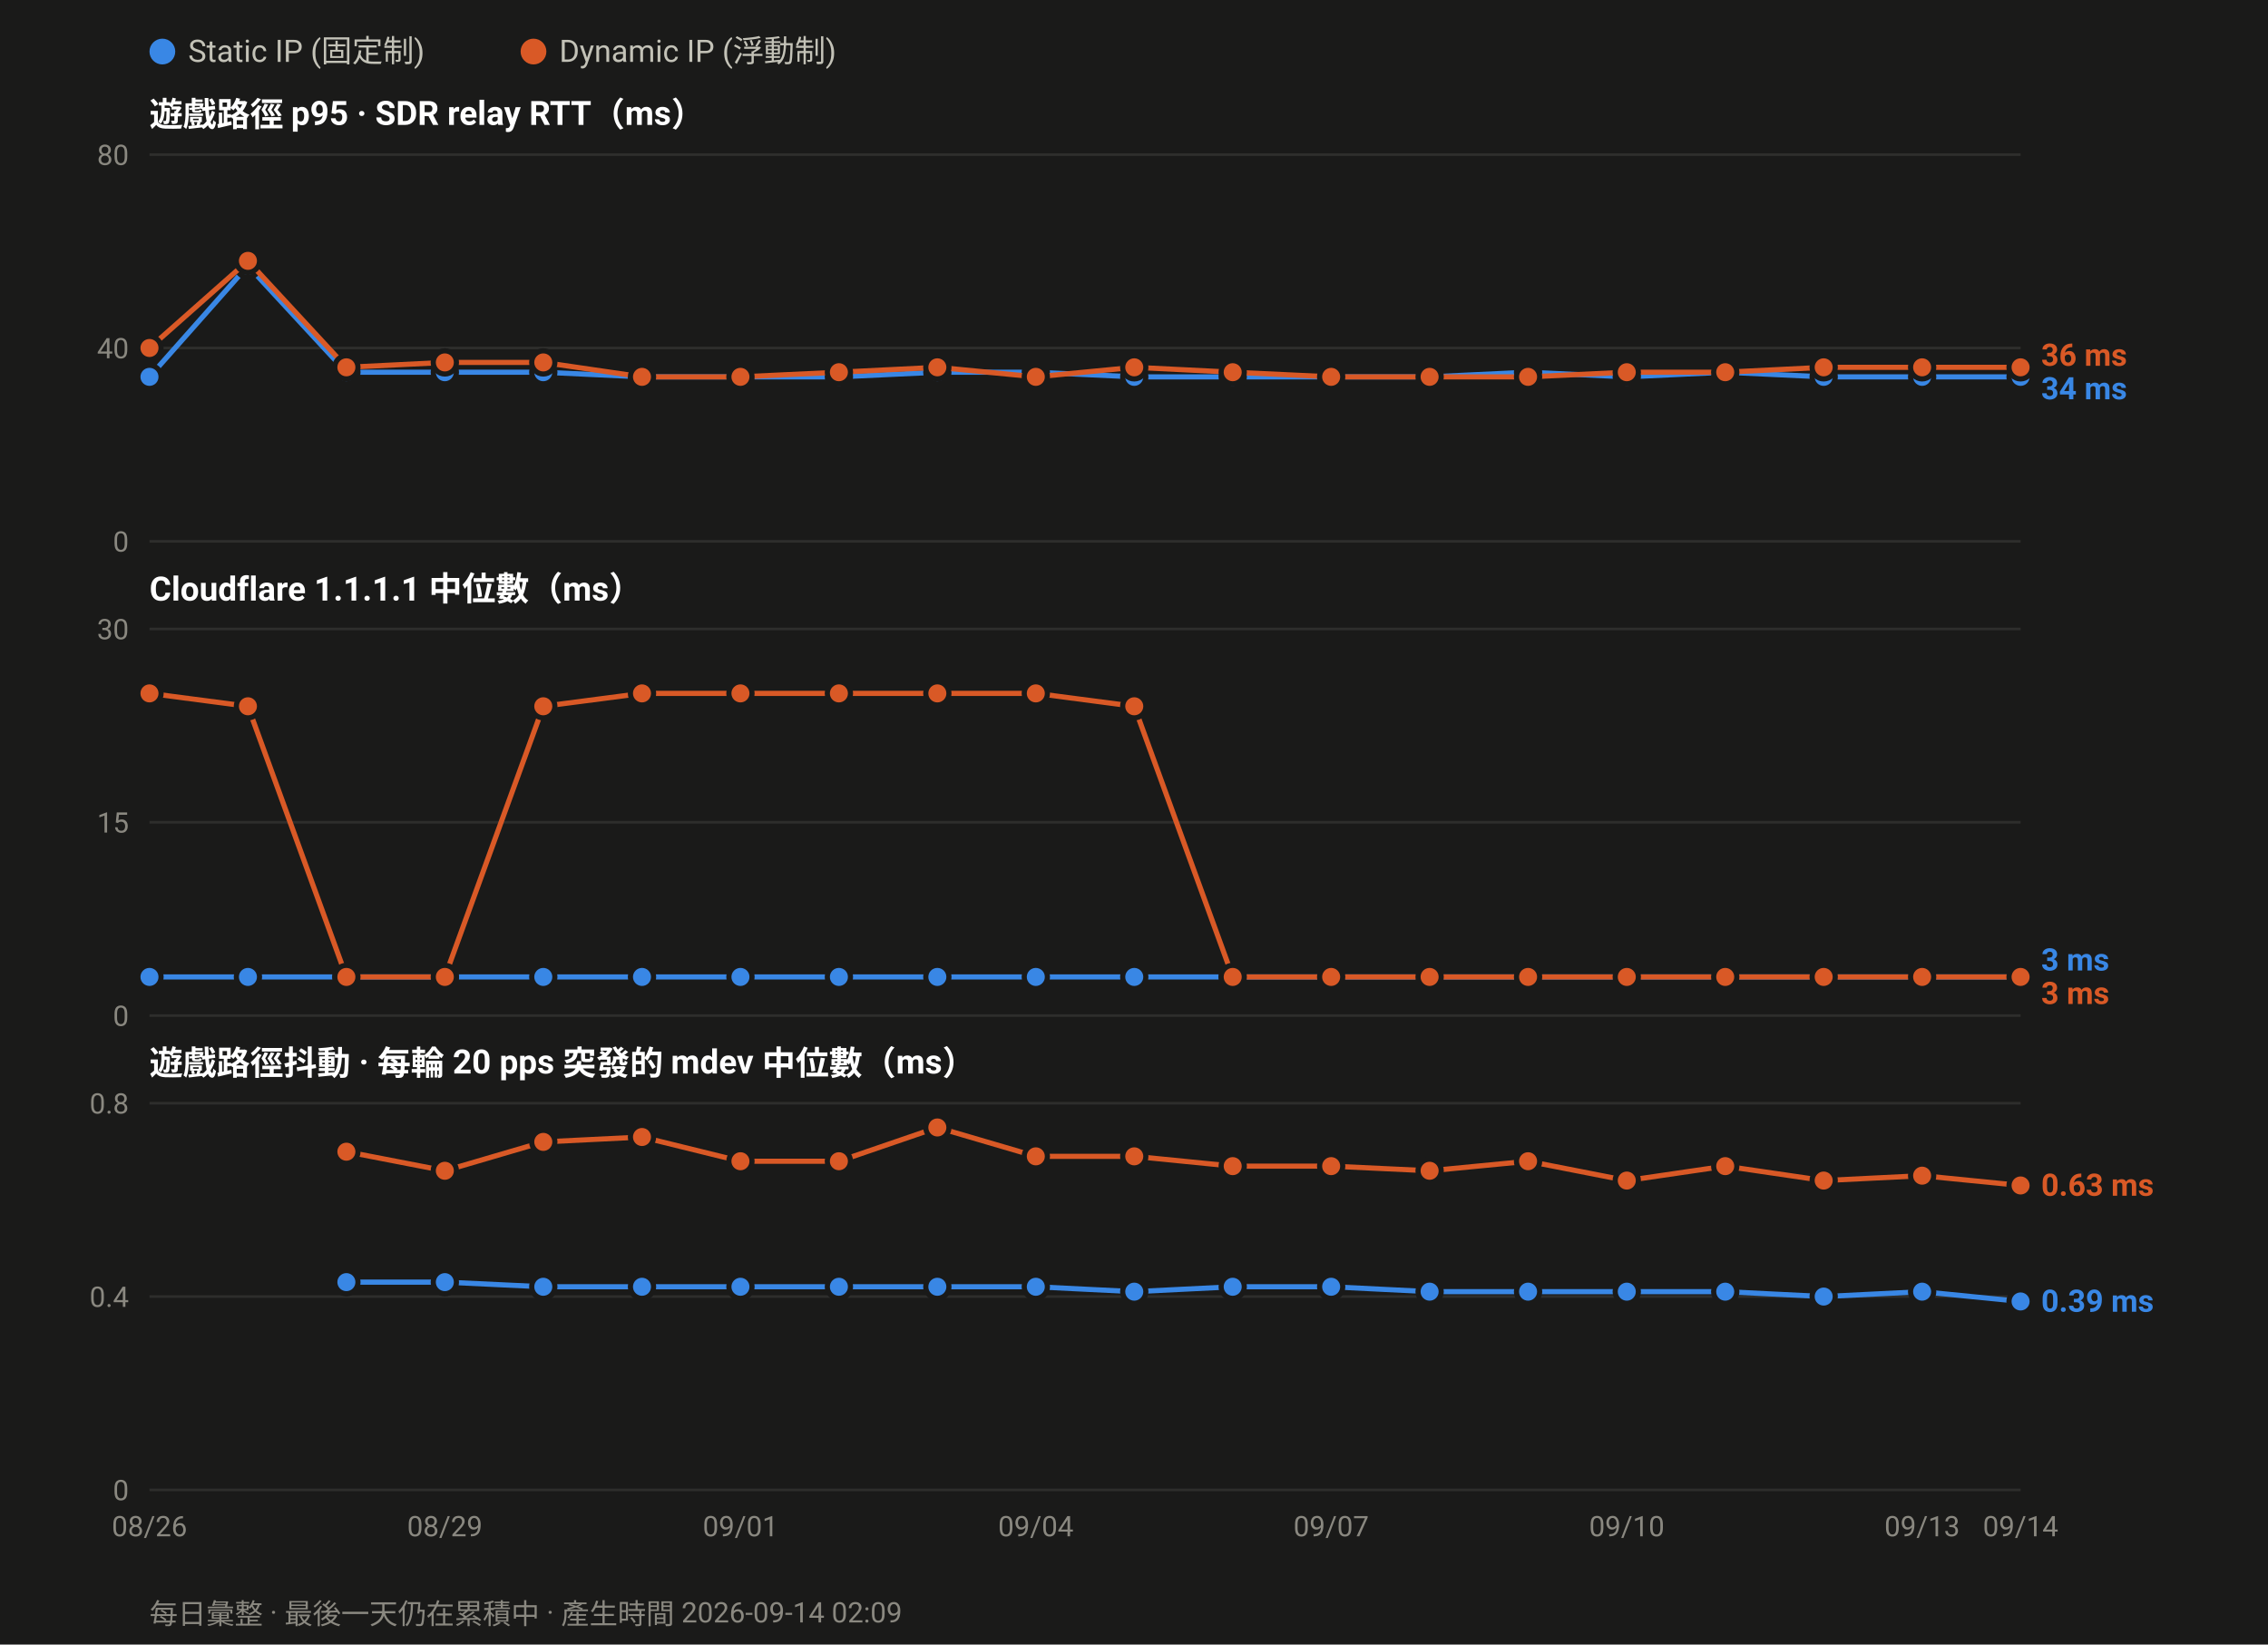
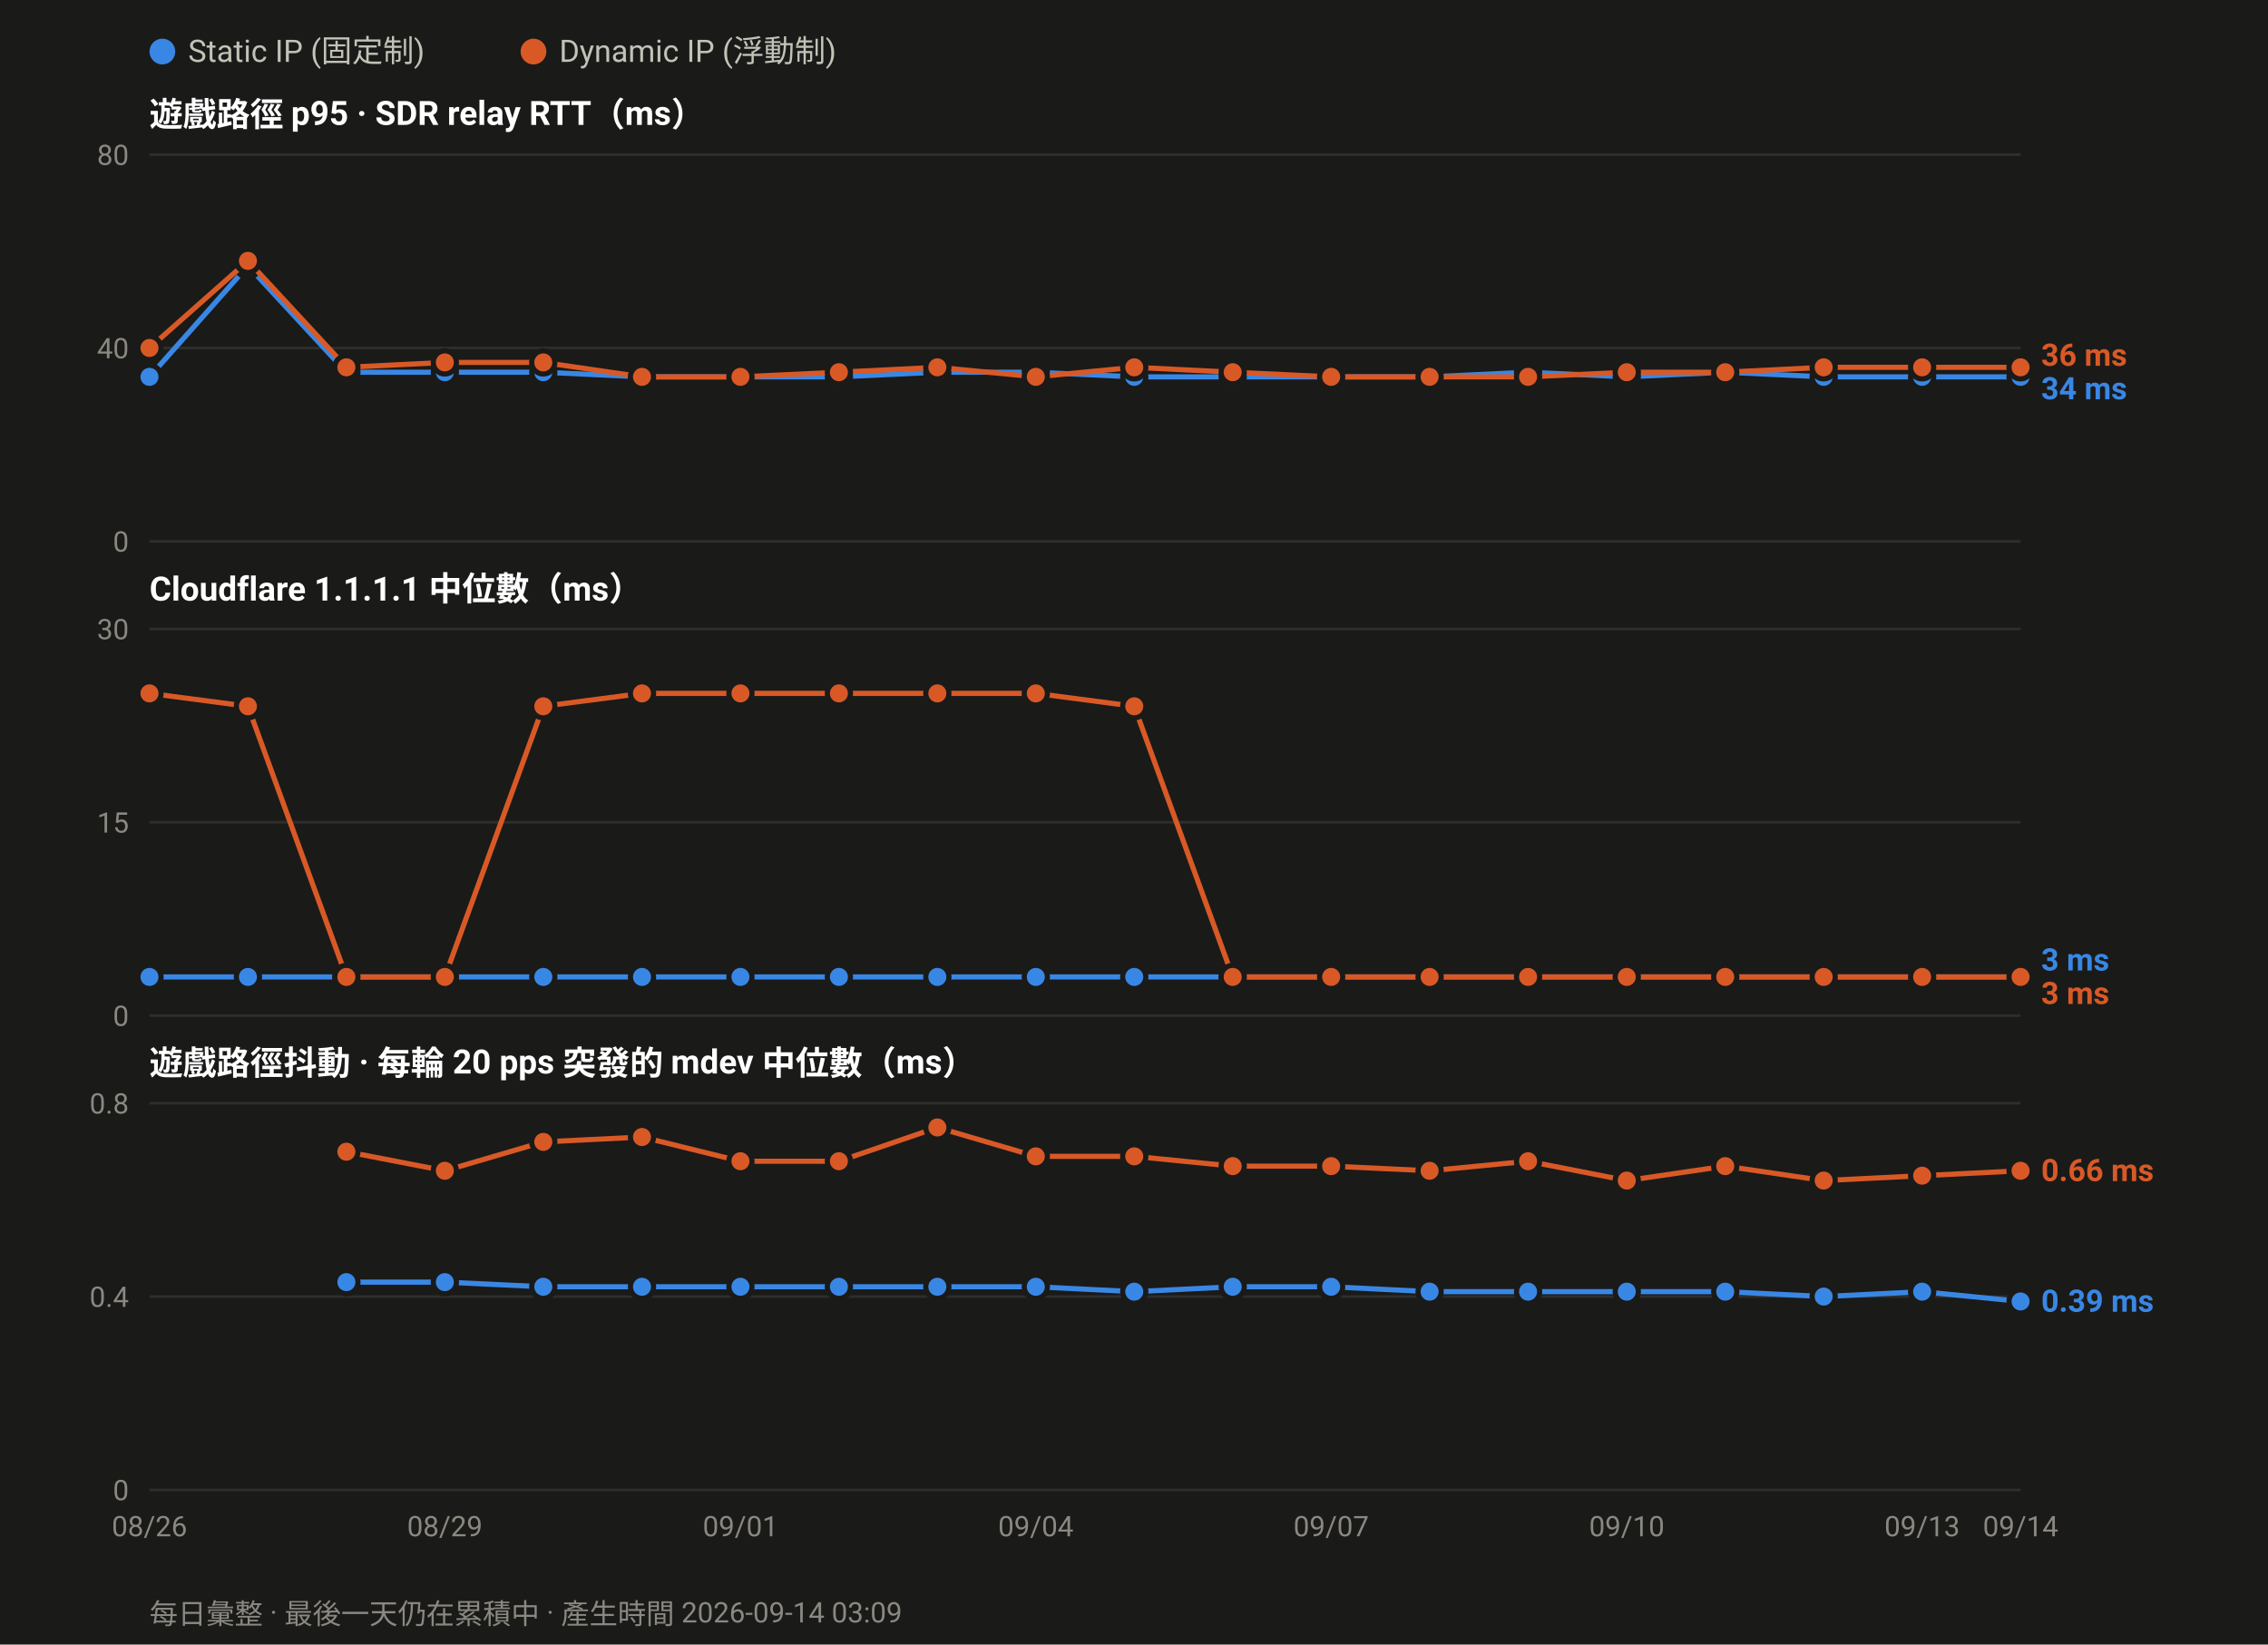
<svg xmlns="http://www.w3.org/2000/svg" width="880" height="638" viewBox="0 0 880 638" font-family="ui-sans-serif,-apple-system,Segoe UI,Roboto,Helvetica,Arial,sans-serif">
  <rect width="880" height="638" fill="#1a1a19" />
  <circle cx="63.0" cy="20" r="5" fill="#3987e5" />
  <text x="73.0" y="24" font-size="12" fill="#c3c2b7">Static IP (固定制)</text>
  <circle cx="207.0" cy="20" r="5" fill="#d95926" />
  <text x="217.0" y="24" font-size="12" fill="#c3c2b7">Dynamic IP (浮動制)</text>
  <text x="58" y="49.0" font-size="13" font-weight="600" fill="#ffffff">遊戲路徑 p95 · SDR relay RTT（ms）</text>
  <line x1="58" y1="210.0" x2="784.0" y2="210.0" stroke="#2e2e2c" stroke-width="1" />
  <text x="50" y="214.0" font-size="11" text-anchor="end" fill="#8a8880">0</text>
  <line x1="58" y1="135.0" x2="784.0" y2="135.0" stroke="#2e2e2c" stroke-width="1" />
  <text x="50" y="139.0" font-size="11" text-anchor="end" fill="#8a8880">40</text>
  <line x1="58" y1="60.0" x2="784.0" y2="60.0" stroke="#2e2e2c" stroke-width="1" />
  <text x="50" y="64.0" font-size="11" text-anchor="end" fill="#8a8880">80</text>
  <polyline fill="none" stroke="#3987e5" stroke-width="2" stroke-linejoin="round" points="58.0,146.2 96.2,103.1 134.4,144.4 172.6,144.4 210.8,144.4 249.1,146.2 287.3,146.2 325.5,146.2 363.7,144.4 401.9,144.4 440.1,146.2 478.3,146.2 516.5,146.2 554.7,146.2 592.9,144.4 631.2,146.2 669.4,144.4 707.6,146.2 745.8,146.2 784.0,146.2" />
  <circle cx="58.0" cy="146.2" r="4.5" fill="#3987e5" stroke="#1a1a19" stroke-width="2" />
  <circle cx="96.2" cy="103.1" r="4.5" fill="#3987e5" stroke="#1a1a19" stroke-width="2" />
  <circle cx="134.4" cy="144.4" r="4.5" fill="#3987e5" stroke="#1a1a19" stroke-width="2" />
  <circle cx="172.6" cy="144.4" r="4.5" fill="#3987e5" stroke="#1a1a19" stroke-width="2" />
  <circle cx="210.8" cy="144.4" r="4.5" fill="#3987e5" stroke="#1a1a19" stroke-width="2" />
  <circle cx="249.1" cy="146.2" r="4.5" fill="#3987e5" stroke="#1a1a19" stroke-width="2" />
  <circle cx="287.3" cy="146.2" r="4.5" fill="#3987e5" stroke="#1a1a19" stroke-width="2" />
  <circle cx="325.5" cy="146.2" r="4.5" fill="#3987e5" stroke="#1a1a19" stroke-width="2" />
  <circle cx="363.7" cy="144.4" r="4.5" fill="#3987e5" stroke="#1a1a19" stroke-width="2" />
  <circle cx="401.9" cy="144.4" r="4.5" fill="#3987e5" stroke="#1a1a19" stroke-width="2" />
  <circle cx="440.1" cy="146.2" r="4.5" fill="#3987e5" stroke="#1a1a19" stroke-width="2" />
  <circle cx="478.3" cy="146.2" r="4.5" fill="#3987e5" stroke="#1a1a19" stroke-width="2" />
  <circle cx="516.5" cy="146.2" r="4.5" fill="#3987e5" stroke="#1a1a19" stroke-width="2" />
  <circle cx="554.7" cy="146.2" r="4.5" fill="#3987e5" stroke="#1a1a19" stroke-width="2" />
  <circle cx="592.9" cy="144.4" r="4.5" fill="#3987e5" stroke="#1a1a19" stroke-width="2" />
  <circle cx="631.2" cy="146.2" r="4.5" fill="#3987e5" stroke="#1a1a19" stroke-width="2" />
  <circle cx="669.4" cy="144.4" r="4.5" fill="#3987e5" stroke="#1a1a19" stroke-width="2" />
  <circle cx="707.6" cy="146.2" r="4.5" fill="#3987e5" stroke="#1a1a19" stroke-width="2" />
  <circle cx="745.8" cy="146.2" r="4.5" fill="#3987e5" stroke="#1a1a19" stroke-width="2" />
  <circle cx="784.0" cy="146.2" r="4.5" fill="#3987e5" stroke="#1a1a19" stroke-width="2" />
  <polyline fill="none" stroke="#d95926" stroke-width="2" stroke-linejoin="round" points="58.0,135.0 96.2,101.2 134.4,142.5 172.6,140.6 210.8,140.6 249.1,146.2 287.3,146.2 325.5,144.4 363.7,142.5 401.9,146.2 440.1,142.5 478.3,144.4 516.5,146.2 554.7,146.2 592.9,146.2 631.2,144.4 669.4,144.4 707.6,142.5 745.8,142.5 784.0,142.5" />
  <circle cx="58.0" cy="135.0" r="4.5" fill="#d95926" stroke="#1a1a19" stroke-width="2" />
  <circle cx="96.2" cy="101.2" r="4.5" fill="#d95926" stroke="#1a1a19" stroke-width="2" />
  <circle cx="134.4" cy="142.5" r="4.5" fill="#d95926" stroke="#1a1a19" stroke-width="2" />
  <circle cx="172.6" cy="140.6" r="4.5" fill="#d95926" stroke="#1a1a19" stroke-width="2" />
  <circle cx="210.8" cy="140.6" r="4.5" fill="#d95926" stroke="#1a1a19" stroke-width="2" />
  <circle cx="249.1" cy="146.2" r="4.5" fill="#d95926" stroke="#1a1a19" stroke-width="2" />
  <circle cx="287.3" cy="146.2" r="4.5" fill="#d95926" stroke="#1a1a19" stroke-width="2" />
  <circle cx="325.5" cy="144.4" r="4.5" fill="#d95926" stroke="#1a1a19" stroke-width="2" />
  <circle cx="363.7" cy="142.5" r="4.5" fill="#d95926" stroke="#1a1a19" stroke-width="2" />
  <circle cx="401.9" cy="146.2" r="4.5" fill="#d95926" stroke="#1a1a19" stroke-width="2" />
  <circle cx="440.1" cy="142.5" r="4.5" fill="#d95926" stroke="#1a1a19" stroke-width="2" />
  <circle cx="478.3" cy="144.4" r="4.5" fill="#d95926" stroke="#1a1a19" stroke-width="2" />
  <circle cx="516.5" cy="146.2" r="4.5" fill="#d95926" stroke="#1a1a19" stroke-width="2" />
  <circle cx="554.7" cy="146.2" r="4.5" fill="#d95926" stroke="#1a1a19" stroke-width="2" />
  <circle cx="592.9" cy="146.2" r="4.5" fill="#d95926" stroke="#1a1a19" stroke-width="2" />
  <circle cx="631.2" cy="144.4" r="4.5" fill="#d95926" stroke="#1a1a19" stroke-width="2" />
  <circle cx="669.4" cy="144.4" r="4.5" fill="#d95926" stroke="#1a1a19" stroke-width="2" />
  <circle cx="707.6" cy="142.5" r="4.5" fill="#d95926" stroke="#1a1a19" stroke-width="2" />
  <circle cx="745.8" cy="142.5" r="4.5" fill="#d95926" stroke="#1a1a19" stroke-width="2" />
  <circle cx="784.0" cy="142.5" r="4.5" fill="#d95926" stroke="#1a1a19" stroke-width="2" />
  <text x="792.0" y="141.9" font-size="12" font-weight="600" fill="#d95926">36 ms</text>
  <text x="792.0" y="154.9" font-size="12" font-weight="600" fill="#3987e5">34 ms</text>
  <text x="58" y="233.0" font-size="13" font-weight="600" fill="#ffffff">Cloudflare 1.1.1.1 中位數（ms）</text>
  <line x1="58" y1="394.0" x2="784.0" y2="394.0" stroke="#2e2e2c" stroke-width="1" />
  <text x="50" y="398.0" font-size="11" text-anchor="end" fill="#8a8880">0</text>
  <line x1="58" y1="319.0" x2="784.0" y2="319.0" stroke="#2e2e2c" stroke-width="1" />
  <text x="50" y="323.0" font-size="11" text-anchor="end" fill="#8a8880">15</text>
  <line x1="58" y1="244.0" x2="784.0" y2="244.0" stroke="#2e2e2c" stroke-width="1" />
  <text x="50" y="248.0" font-size="11" text-anchor="end" fill="#8a8880">30</text>
  <polyline fill="none" stroke="#3987e5" stroke-width="2" stroke-linejoin="round" points="58.0,379.0 96.2,379.0 134.4,379.0 172.6,379.0 210.8,379.0 249.1,379.0 287.3,379.0 325.5,379.0 363.7,379.0 401.9,379.0 440.1,379.0 478.3,379.0 516.5,379.0 554.7,379.0 592.9,379.0 631.2,379.0 669.4,379.0 707.6,379.0 745.8,379.0 784.0,379.0" />
  <circle cx="58.0" cy="379.0" r="4.5" fill="#3987e5" stroke="#1a1a19" stroke-width="2" />
  <circle cx="96.2" cy="379.0" r="4.5" fill="#3987e5" stroke="#1a1a19" stroke-width="2" />
  <circle cx="134.4" cy="379.0" r="4.5" fill="#3987e5" stroke="#1a1a19" stroke-width="2" />
  <circle cx="172.6" cy="379.0" r="4.5" fill="#3987e5" stroke="#1a1a19" stroke-width="2" />
  <circle cx="210.8" cy="379.0" r="4.5" fill="#3987e5" stroke="#1a1a19" stroke-width="2" />
  <circle cx="249.1" cy="379.0" r="4.5" fill="#3987e5" stroke="#1a1a19" stroke-width="2" />
  <circle cx="287.3" cy="379.0" r="4.5" fill="#3987e5" stroke="#1a1a19" stroke-width="2" />
  <circle cx="325.5" cy="379.0" r="4.5" fill="#3987e5" stroke="#1a1a19" stroke-width="2" />
  <circle cx="363.7" cy="379.0" r="4.5" fill="#3987e5" stroke="#1a1a19" stroke-width="2" />
  <circle cx="401.9" cy="379.0" r="4.5" fill="#3987e5" stroke="#1a1a19" stroke-width="2" />
  <circle cx="440.1" cy="379.0" r="4.5" fill="#3987e5" stroke="#1a1a19" stroke-width="2" />
  <circle cx="478.3" cy="379.0" r="4.5" fill="#3987e5" stroke="#1a1a19" stroke-width="2" />
  <circle cx="516.5" cy="379.0" r="4.5" fill="#3987e5" stroke="#1a1a19" stroke-width="2" />
  <circle cx="554.7" cy="379.0" r="4.5" fill="#3987e5" stroke="#1a1a19" stroke-width="2" />
  <circle cx="592.9" cy="379.0" r="4.5" fill="#3987e5" stroke="#1a1a19" stroke-width="2" />
  <circle cx="631.2" cy="379.0" r="4.5" fill="#3987e5" stroke="#1a1a19" stroke-width="2" />
  <circle cx="669.4" cy="379.0" r="4.5" fill="#3987e5" stroke="#1a1a19" stroke-width="2" />
  <circle cx="707.6" cy="379.0" r="4.5" fill="#3987e5" stroke="#1a1a19" stroke-width="2" />
  <circle cx="745.8" cy="379.0" r="4.5" fill="#3987e5" stroke="#1a1a19" stroke-width="2" />
  <circle cx="784.0" cy="379.0" r="4.5" fill="#3987e5" stroke="#1a1a19" stroke-width="2" />
  <polyline fill="none" stroke="#d95926" stroke-width="2" stroke-linejoin="round" points="58.0,269.0 96.2,274.0 134.4,379.0 172.6,379.0 210.8,274.0 249.1,269.0 287.3,269.0 325.5,269.0 363.7,269.0 401.9,269.0 440.1,274.0 478.3,379.0 516.5,379.0 554.7,379.0 592.9,379.0 631.2,379.0 669.4,379.0 707.6,379.0 745.8,379.0 784.0,379.0" />
  <circle cx="58.0" cy="269.0" r="4.5" fill="#d95926" stroke="#1a1a19" stroke-width="2" />
  <circle cx="96.2" cy="274.0" r="4.5" fill="#d95926" stroke="#1a1a19" stroke-width="2" />
  <circle cx="134.4" cy="379.0" r="4.5" fill="#d95926" stroke="#1a1a19" stroke-width="2" />
  <circle cx="172.6" cy="379.0" r="4.5" fill="#d95926" stroke="#1a1a19" stroke-width="2" />
  <circle cx="210.8" cy="274.0" r="4.5" fill="#d95926" stroke="#1a1a19" stroke-width="2" />
  <circle cx="249.1" cy="269.0" r="4.5" fill="#d95926" stroke="#1a1a19" stroke-width="2" />
  <circle cx="287.3" cy="269.0" r="4.5" fill="#d95926" stroke="#1a1a19" stroke-width="2" />
  <circle cx="325.5" cy="269.0" r="4.5" fill="#d95926" stroke="#1a1a19" stroke-width="2" />
  <circle cx="363.7" cy="269.0" r="4.5" fill="#d95926" stroke="#1a1a19" stroke-width="2" />
  <circle cx="401.9" cy="269.0" r="4.5" fill="#d95926" stroke="#1a1a19" stroke-width="2" />
  <circle cx="440.1" cy="274.0" r="4.5" fill="#d95926" stroke="#1a1a19" stroke-width="2" />
  <circle cx="478.3" cy="379.0" r="4.5" fill="#d95926" stroke="#1a1a19" stroke-width="2" />
  <circle cx="516.5" cy="379.0" r="4.5" fill="#d95926" stroke="#1a1a19" stroke-width="2" />
  <circle cx="554.7" cy="379.0" r="4.5" fill="#d95926" stroke="#1a1a19" stroke-width="2" />
  <circle cx="592.9" cy="379.0" r="4.5" fill="#d95926" stroke="#1a1a19" stroke-width="2" />
  <circle cx="631.2" cy="379.0" r="4.5" fill="#d95926" stroke="#1a1a19" stroke-width="2" />
  <circle cx="669.4" cy="379.0" r="4.5" fill="#d95926" stroke="#1a1a19" stroke-width="2" />
  <circle cx="707.6" cy="379.0" r="4.5" fill="#d95926" stroke="#1a1a19" stroke-width="2" />
  <circle cx="745.8" cy="379.0" r="4.5" fill="#d95926" stroke="#1a1a19" stroke-width="2" />
  <circle cx="784.0" cy="379.0" r="4.5" fill="#d95926" stroke="#1a1a19" stroke-width="2" />
  <text x="792.0" y="376.5" font-size="12" font-weight="600" fill="#3987e5">3 ms</text>
  <text x="792.0" y="389.5" font-size="12" font-weight="600" fill="#d95926">3 ms</text>
  <text x="58" y="417.0" font-size="13" font-weight="600" fill="#ffffff">遊戲路徑抖動 · 每輪 20 pps 突發的 mdev 中位數（ms）</text>
  <line x1="58" y1="578.0" x2="784.0" y2="578.0" stroke="#2e2e2c" stroke-width="1" />
  <text x="50" y="582.0" font-size="11" text-anchor="end" fill="#8a8880">0</text>
  <line x1="58" y1="503.0" x2="784.0" y2="503.0" stroke="#2e2e2c" stroke-width="1" />
  <text x="50" y="507.0" font-size="11" text-anchor="end" fill="#8a8880">0.4</text>
  <line x1="58" y1="428.0" x2="784.0" y2="428.0" stroke="#2e2e2c" stroke-width="1" />
  <text x="50" y="432.0" font-size="11" text-anchor="end" fill="#8a8880">0.8</text>
  <polyline fill="none" stroke="#3987e5" stroke-width="2" stroke-linejoin="round" points="134.4,497.4 172.6,497.4 210.8,499.2 249.1,499.2 287.3,499.2 325.5,499.2 363.7,499.2 401.9,499.2 440.1,501.1 478.3,499.2 516.5,499.2 554.7,501.1 592.9,501.1 631.2,501.1 669.4,501.1 707.6,503.0 745.8,501.1 784.0,504.9" />
  <circle cx="134.4" cy="497.4" r="4.5" fill="#3987e5" stroke="#1a1a19" stroke-width="2" />
  <circle cx="172.6" cy="497.4" r="4.5" fill="#3987e5" stroke="#1a1a19" stroke-width="2" />
  <circle cx="210.8" cy="499.2" r="4.5" fill="#3987e5" stroke="#1a1a19" stroke-width="2" />
  <circle cx="249.1" cy="499.2" r="4.5" fill="#3987e5" stroke="#1a1a19" stroke-width="2" />
  <circle cx="287.3" cy="499.2" r="4.5" fill="#3987e5" stroke="#1a1a19" stroke-width="2" />
  <circle cx="325.5" cy="499.2" r="4.5" fill="#3987e5" stroke="#1a1a19" stroke-width="2" />
  <circle cx="363.7" cy="499.2" r="4.5" fill="#3987e5" stroke="#1a1a19" stroke-width="2" />
  <circle cx="401.9" cy="499.2" r="4.5" fill="#3987e5" stroke="#1a1a19" stroke-width="2" />
  <circle cx="440.1" cy="501.1" r="4.5" fill="#3987e5" stroke="#1a1a19" stroke-width="2" />
  <circle cx="478.3" cy="499.2" r="4.5" fill="#3987e5" stroke="#1a1a19" stroke-width="2" />
  <circle cx="516.5" cy="499.2" r="4.5" fill="#3987e5" stroke="#1a1a19" stroke-width="2" />
  <circle cx="554.7" cy="501.1" r="4.5" fill="#3987e5" stroke="#1a1a19" stroke-width="2" />
  <circle cx="592.9" cy="501.1" r="4.5" fill="#3987e5" stroke="#1a1a19" stroke-width="2" />
  <circle cx="631.2" cy="501.1" r="4.5" fill="#3987e5" stroke="#1a1a19" stroke-width="2" />
  <circle cx="669.4" cy="501.1" r="4.5" fill="#3987e5" stroke="#1a1a19" stroke-width="2" />
  <circle cx="707.6" cy="503.0" r="4.5" fill="#3987e5" stroke="#1a1a19" stroke-width="2" />
  <circle cx="745.8" cy="501.1" r="4.5" fill="#3987e5" stroke="#1a1a19" stroke-width="2" />
  <circle cx="784.0" cy="504.9" r="4.5" fill="#3987e5" stroke="#1a1a19" stroke-width="2" />
-   <polyline fill="none" stroke="#d95926" stroke-width="2" stroke-linejoin="round" points="134.4,446.8 172.6,454.2 210.8,443.0 249.1,441.1 287.3,450.5 325.5,450.5 363.7,437.4 401.9,448.6 440.1,448.6 478.3,452.4 516.5,452.4 554.7,454.2 592.9,450.5 631.2,458.0 669.4,452.4 707.6,458.0 745.8,456.1 784.0,459.9" />
+   <polyline fill="none" stroke="#d95926" stroke-width="2" stroke-linejoin="round" points="134.4,446.8 172.6,454.2 210.8,443.0 249.1,441.1 287.3,450.5 325.5,450.5 363.7,437.4 401.9,448.6 440.1,448.6 478.3,452.4 516.5,452.4 554.7,454.2 592.9,450.5 631.2,458.0 669.4,452.4 707.6,458.0 745.8,456.1 784.0,454.2" />
  <circle cx="134.4" cy="446.8" r="4.5" fill="#d95926" stroke="#1a1a19" stroke-width="2" />
  <circle cx="172.6" cy="454.2" r="4.5" fill="#d95926" stroke="#1a1a19" stroke-width="2" />
  <circle cx="210.8" cy="443.0" r="4.5" fill="#d95926" stroke="#1a1a19" stroke-width="2" />
  <circle cx="249.1" cy="441.1" r="4.5" fill="#d95926" stroke="#1a1a19" stroke-width="2" />
  <circle cx="287.3" cy="450.5" r="4.5" fill="#d95926" stroke="#1a1a19" stroke-width="2" />
  <circle cx="325.5" cy="450.5" r="4.5" fill="#d95926" stroke="#1a1a19" stroke-width="2" />
  <circle cx="363.7" cy="437.4" r="4.5" fill="#d95926" stroke="#1a1a19" stroke-width="2" />
  <circle cx="401.9" cy="448.6" r="4.5" fill="#d95926" stroke="#1a1a19" stroke-width="2" />
  <circle cx="440.1" cy="448.6" r="4.5" fill="#d95926" stroke="#1a1a19" stroke-width="2" />
  <circle cx="478.3" cy="452.4" r="4.5" fill="#d95926" stroke="#1a1a19" stroke-width="2" />
  <circle cx="516.5" cy="452.4" r="4.5" fill="#d95926" stroke="#1a1a19" stroke-width="2" />
  <circle cx="554.7" cy="454.2" r="4.5" fill="#d95926" stroke="#1a1a19" stroke-width="2" />
  <circle cx="592.9" cy="450.5" r="4.5" fill="#d95926" stroke="#1a1a19" stroke-width="2" />
  <circle cx="631.2" cy="458.0" r="4.5" fill="#d95926" stroke="#1a1a19" stroke-width="2" />
  <circle cx="669.4" cy="452.4" r="4.5" fill="#d95926" stroke="#1a1a19" stroke-width="2" />
  <circle cx="707.6" cy="458.0" r="4.5" fill="#d95926" stroke="#1a1a19" stroke-width="2" />
  <circle cx="745.8" cy="456.1" r="4.5" fill="#d95926" stroke="#1a1a19" stroke-width="2" />
-   <circle cx="784.0" cy="459.9" r="4.5" fill="#d95926" stroke="#1a1a19" stroke-width="2" />
-   <text x="792.0" y="463.9" font-size="12" font-weight="600" fill="#d95926">0.63 ms</text>
+   <circle cx="784.0" cy="454.2" r="4.5" fill="#d95926" stroke="#1a1a19" stroke-width="2" />
+   <text x="792.0" y="458.2" font-size="12" font-weight="600" fill="#d95926">0.66 ms</text>
  <text x="792.0" y="508.9" font-size="12" font-weight="600" fill="#3987e5">0.39 ms</text>
  <text x="58.0" y="596.0" font-size="11" text-anchor="middle" fill="#8a8880">08/26</text>
  <text x="172.6" y="596.0" font-size="11" text-anchor="middle" fill="#8a8880">08/29</text>
  <text x="287.3" y="596.0" font-size="11" text-anchor="middle" fill="#8a8880">09/01</text>
  <text x="401.9" y="596.0" font-size="11" text-anchor="middle" fill="#8a8880">09/04</text>
  <text x="516.5" y="596.0" font-size="11" text-anchor="middle" fill="#8a8880">09/07</text>
  <text x="631.2" y="596.0" font-size="11" text-anchor="middle" fill="#8a8880">09/10</text>
  <text x="745.8" y="596.0" font-size="11" text-anchor="middle" fill="#8a8880">09/13</text>
  <text x="784.0" y="596.0" font-size="11" text-anchor="middle" fill="#8a8880">09/14</text>
-   <text x="58" y="630" font-size="11" fill="#8a8880">每日彙整 · 最後一天仍在累積中 · 產生時間 2026-09-14 02:09</text>
+   <text x="58" y="630" font-size="11" fill="#8a8880">每日彙整 · 最後一天仍在累積中 · 產生時間 2026-09-14 03:09</text>
</svg>
